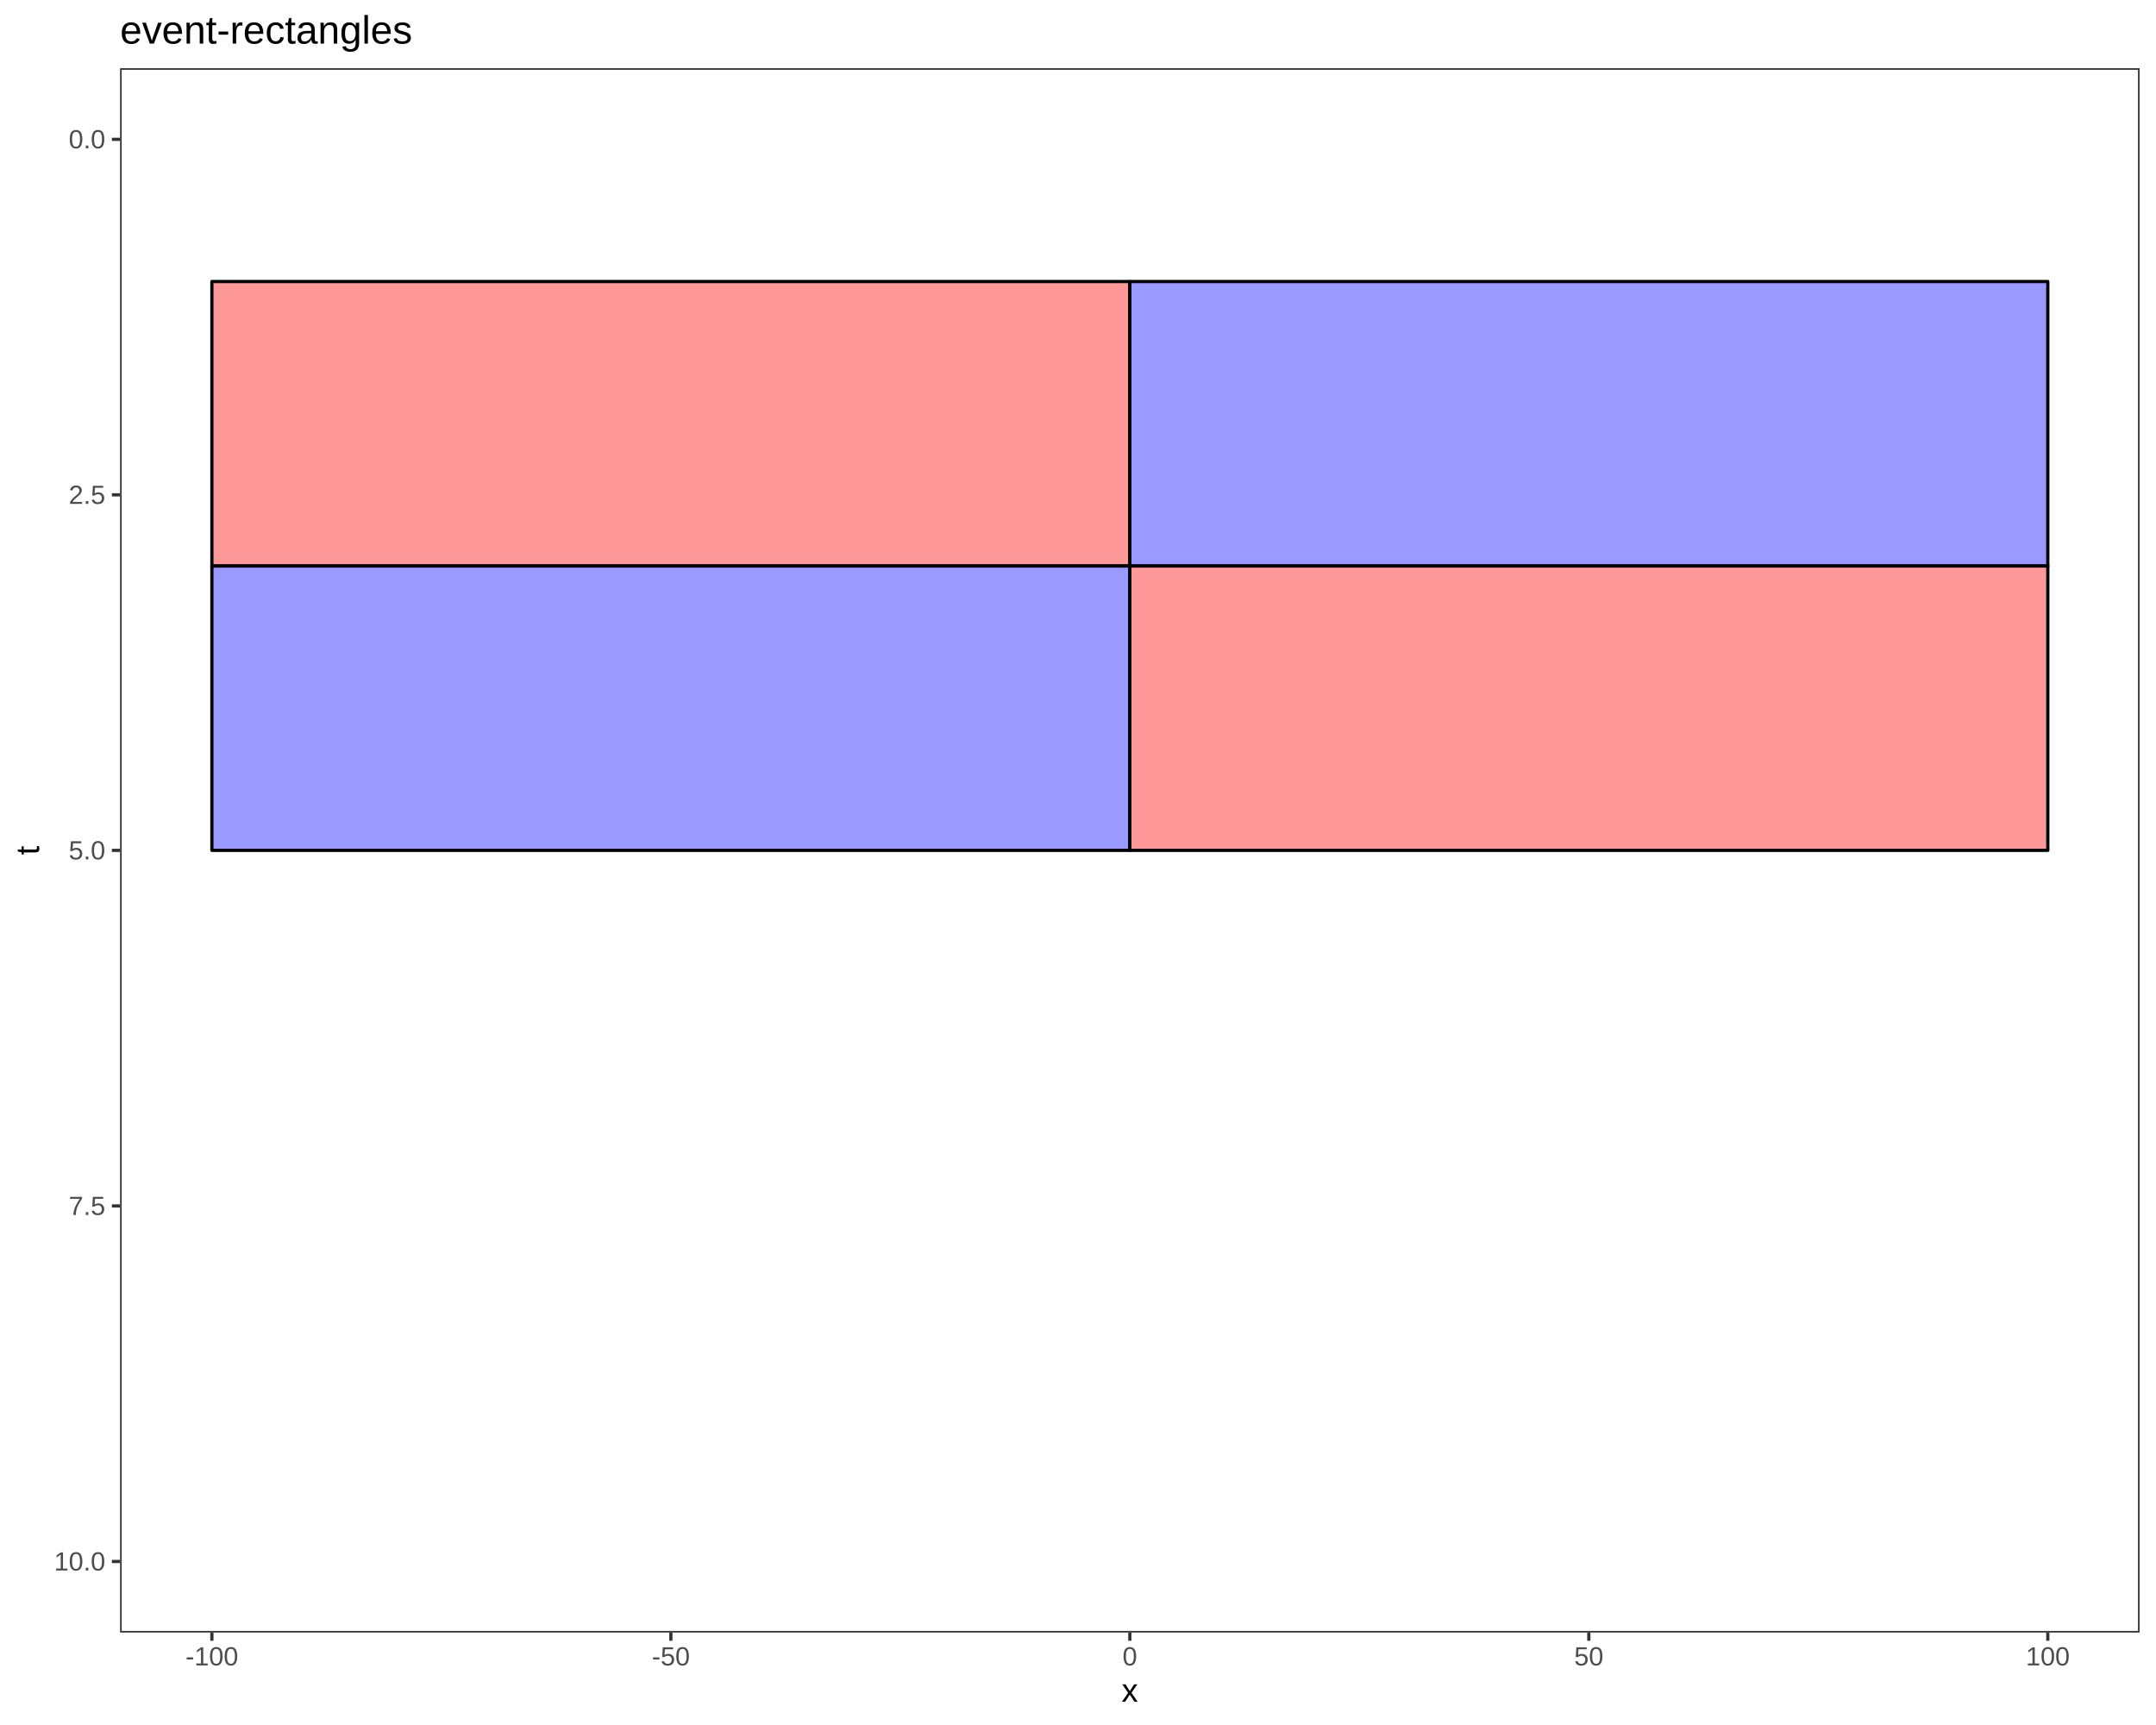
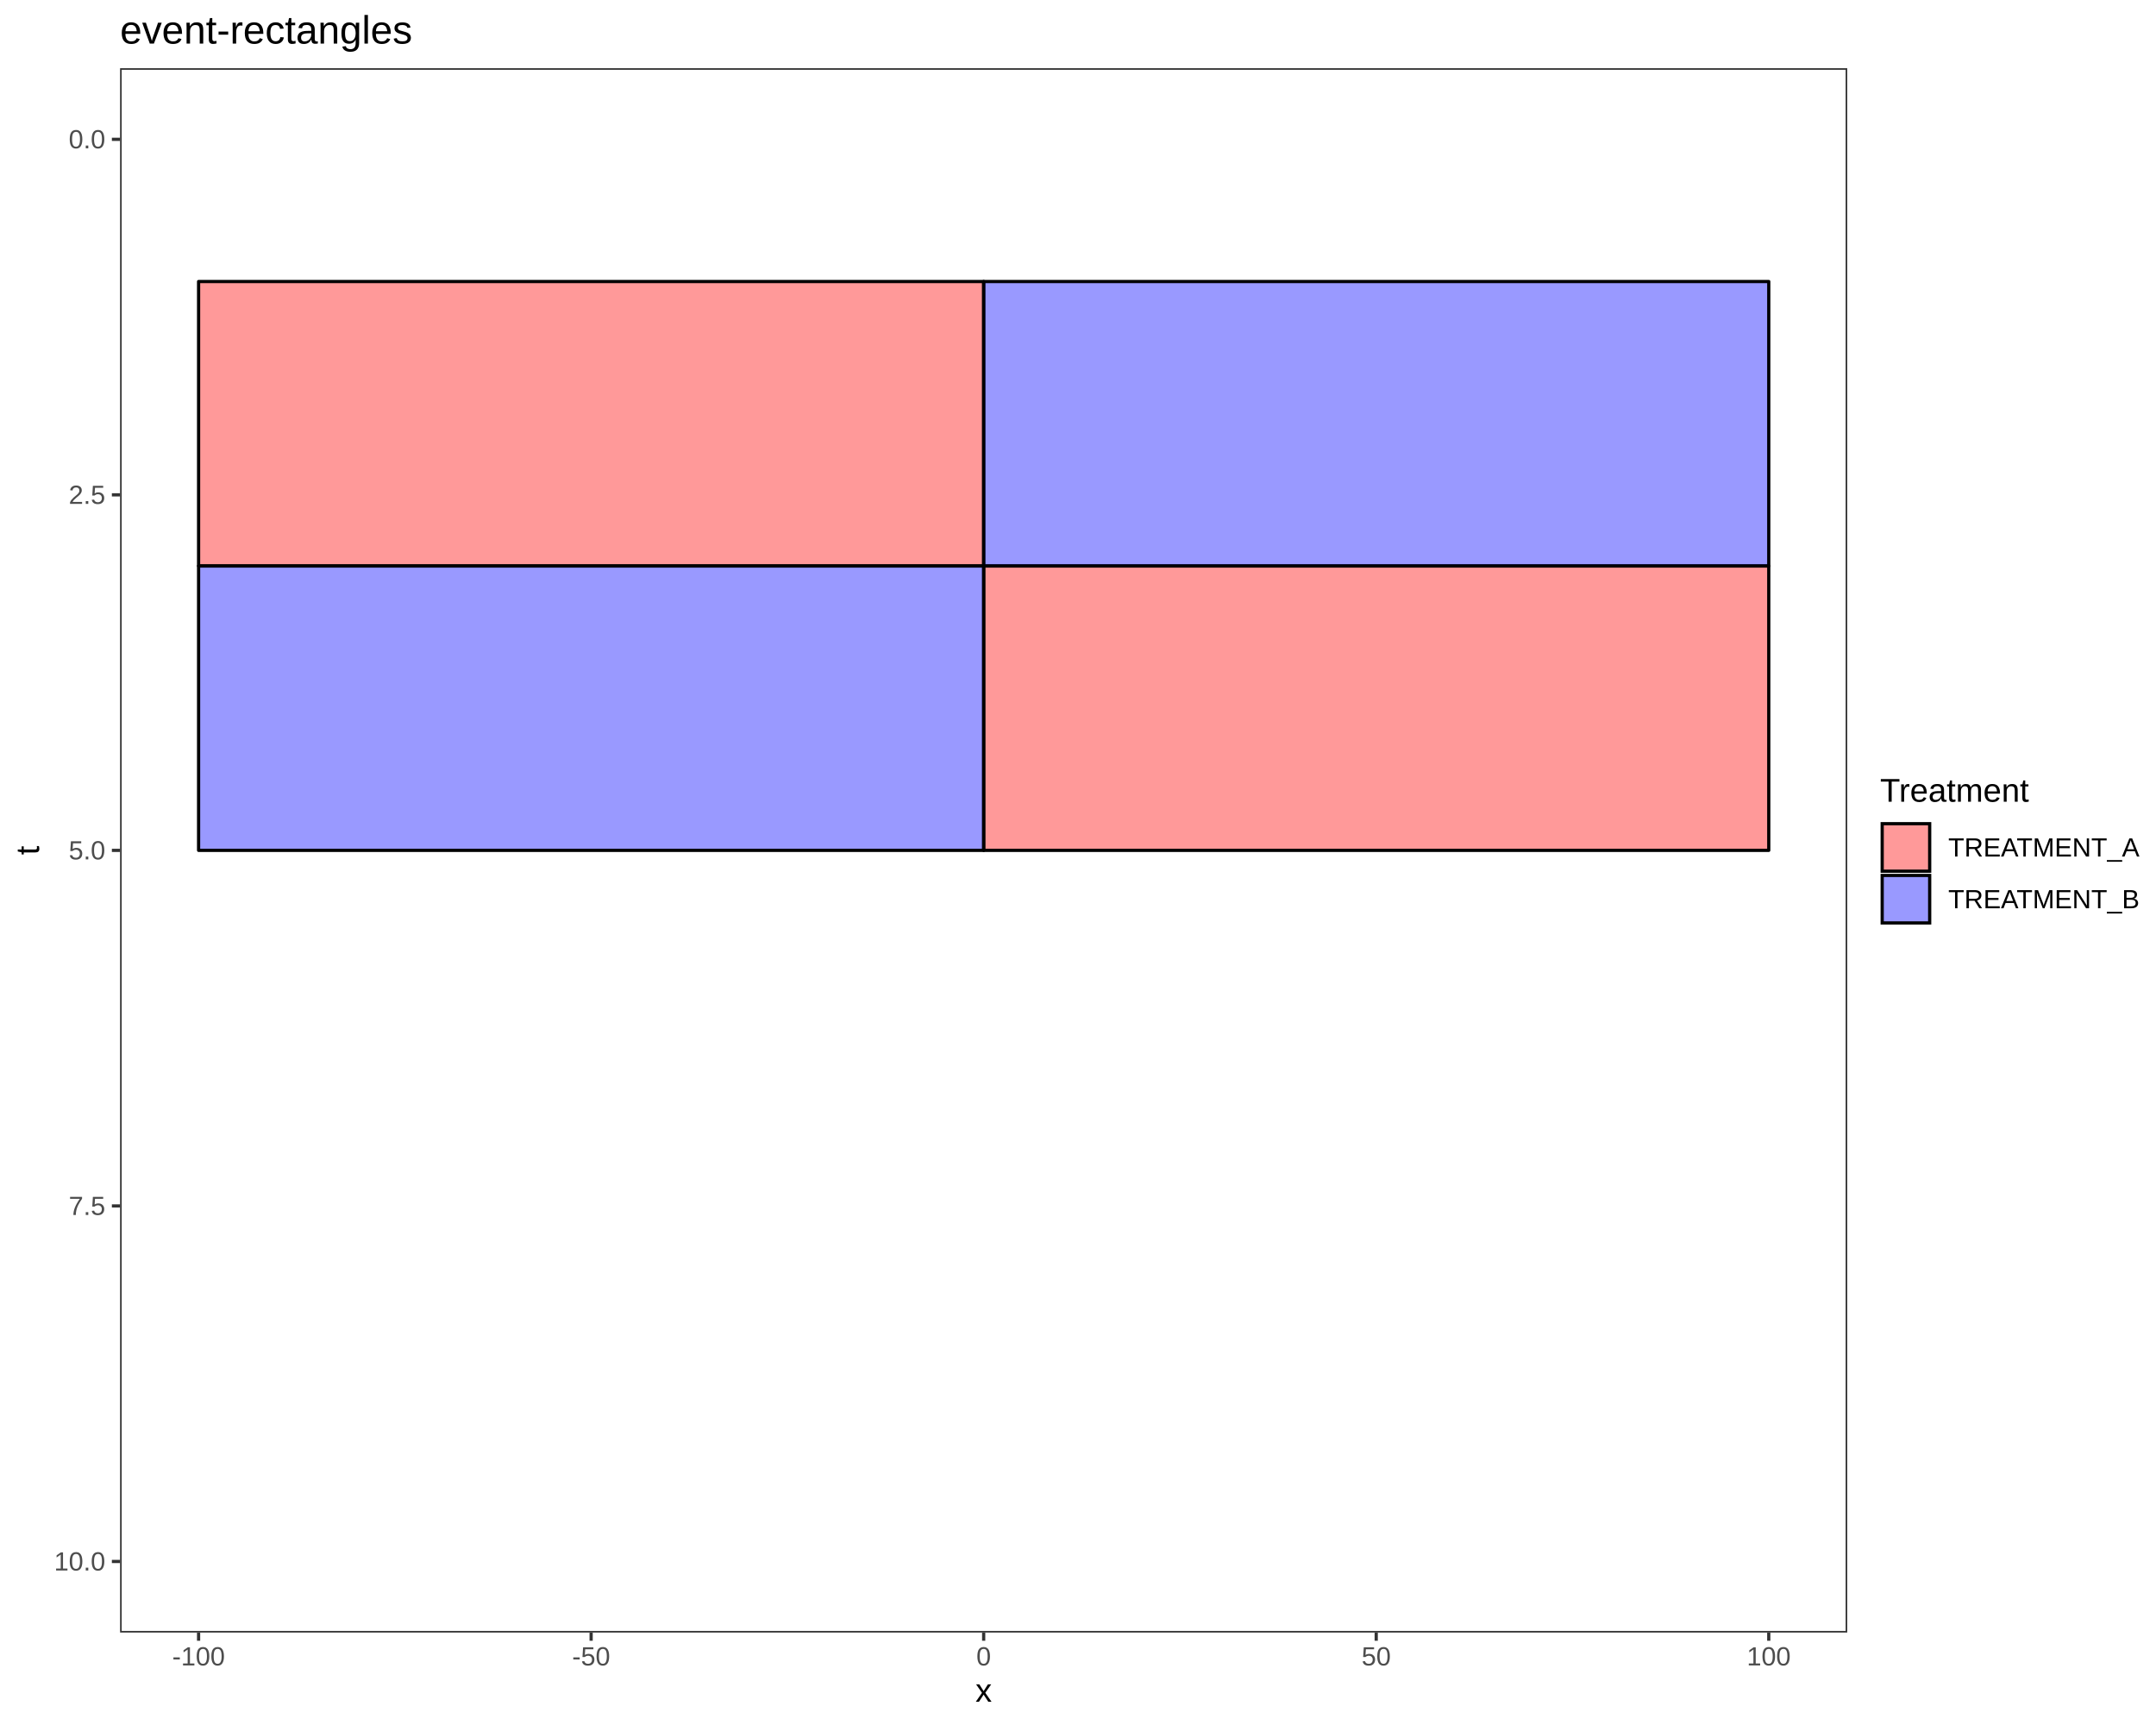
<svg xmlns="http://www.w3.org/2000/svg" viewBox="0 0 720.00 576.00">
  <defs>
    <style type="text/css">
    line, polyline, polygon, path, rect, circle {
      fill: none;
      stroke: #000000;
      stroke-linecap: round;
      stroke-linejoin: round;
      stroke-miterlimit: 10.00;
    }
  </style>
  </defs>
  <rect width="100%" height="100%" style="stroke: none; fill: #FFFFFF;" />
  <rect x="0.00" y="0.00" width="720.00" height="576.00" style="stroke-width: 1.07; stroke: #FFFFFF; fill: #FFFFFF;" />
  <defs>
-     <clipPath id="cpNDAuMTB8NzE0LjUyfDU0NS4xM3wyMi43Nw==">
-       <rect x="40.10" y="22.77" width="674.42" height="522.36" />
+     <clipPath id="cpNDAuMTB8NjE2LjkwfDU0NS4xM3wyMi43Nw==">
+       <rect x="40.10" y="22.77" width="576.79" height="522.36" />
    </clipPath>
  </defs>
-   <rect x="40.10" y="22.77" width="674.42" height="522.36" style="stroke-width: 1.07; stroke: none; fill: #FFFFFF;" clip-path="url(#cpNDAuMTB8NzE0LjUyfDU0NS4xM3wyMi43Nw==)" />
-   <polygon points="70.76,94.00 377.31,94.00 377.31,188.98 70.76,188.98 " style="stroke-width: 1.07; fill: #FF0000; fill-opacity: 0.40;" clip-path="url(#cpNDAuMTB8NzE0LjUyfDU0NS4xM3wyMi43Nw==)" />
-   <polygon points="377.31,188.98 683.87,188.98 683.87,283.95 377.31,283.95 " style="stroke-width: 1.07; fill: #FF0000; fill-opacity: 0.40;" clip-path="url(#cpNDAuMTB8NzE0LjUyfDU0NS4xM3wyMi43Nw==)" />
-   <polygon points="70.76,188.98 377.31,188.98 377.31,283.95 70.76,283.95 " style="stroke-width: 1.07; fill: #0000FF; fill-opacity: 0.40;" clip-path="url(#cpNDAuMTB8NzE0LjUyfDU0NS4xM3wyMi43Nw==)" />
-   <polygon points="377.31,94.00 683.87,94.00 683.87,188.98 377.31,188.98 " style="stroke-width: 1.07; fill: #0000FF; fill-opacity: 0.40;" clip-path="url(#cpNDAuMTB8NzE0LjUyfDU0NS4xM3wyMi43Nw==)" />
-   <rect x="40.10" y="22.77" width="674.42" height="522.36" style="stroke-width: 1.07; stroke: #333333;" clip-path="url(#cpNDAuMTB8NzE0LjUyfDU0NS4xM3wyMi43Nw==)" />
+   <rect x="40.10" y="22.77" width="576.79" height="522.36" style="stroke-width: 1.07; stroke: none; fill: #FFFFFF;" clip-path="url(#cpNDAuMTB8NjE2LjkwfDU0NS4xM3wyMi43Nw==)" />
+   <polygon points="66.32,94.00 328.50,94.00 328.50,188.98 66.32,188.98 " style="stroke-width: 1.07; fill: #FF0000; fill-opacity: 0.40;" clip-path="url(#cpNDAuMTB8NjE2LjkwfDU0NS4xM3wyMi43Nw==)" />
+   <polygon points="328.50,188.98 590.68,188.98 590.68,283.95 328.50,283.95 " style="stroke-width: 1.07; fill: #FF0000; fill-opacity: 0.40;" clip-path="url(#cpNDAuMTB8NjE2LjkwfDU0NS4xM3wyMi43Nw==)" />
+   <polygon points="66.32,188.98 328.50,188.98 328.50,283.95 66.32,283.95 " style="stroke-width: 1.07; fill: #0000FF; fill-opacity: 0.40;" clip-path="url(#cpNDAuMTB8NjE2LjkwfDU0NS4xM3wyMi43Nw==)" />
+   <polygon points="328.50,94.00 590.68,94.00 590.68,188.98 328.50,188.98 " style="stroke-width: 1.07; fill: #0000FF; fill-opacity: 0.40;" clip-path="url(#cpNDAuMTB8NjE2LjkwfDU0NS4xM3wyMi43Nw==)" />
+   <rect x="40.10" y="22.77" width="576.79" height="522.36" style="stroke-width: 1.07; stroke: #333333;" clip-path="url(#cpNDAuMTB8NjE2LjkwfDU0NS4xM3wyMi43Nw==)" />
  <defs>
    <clipPath id="cpMC4wMHw3MjAuMDB8NTc2LjAwfDAuMDA=">
      <rect x="0.00" y="0.00" width="720.00" height="576.00" />
    </clipPath>
  </defs>
  <g clip-path="url(#cpMC4wMHw3MjAuMDB8NTc2LjAwfDAuMDA=)">
    <text x="22.95" y="49.54" style="font-size: 8.80px; fill: #4D4D4D; font-family: Liberation Sans;" textLength="12.22px" lengthAdjust="spacingAndGlyphs">0.0</text>
  </g>
  <g clip-path="url(#cpMC4wMHw3MjAuMDB8NTc2LjAwfDAuMDA=)">
    <text x="22.95" y="168.26" style="font-size: 8.80px; fill: #4D4D4D; font-family: Liberation Sans;" textLength="12.22px" lengthAdjust="spacingAndGlyphs">2.5</text>
  </g>
  <g clip-path="url(#cpMC4wMHw3MjAuMDB8NTc2LjAwfDAuMDA=)">
    <text x="22.95" y="286.97" style="font-size: 8.80px; fill: #4D4D4D; font-family: Liberation Sans;" textLength="12.22px" lengthAdjust="spacingAndGlyphs">5.0</text>
  </g>
  <g clip-path="url(#cpMC4wMHw3MjAuMDB8NTc2LjAwfDAuMDA=)">
    <text x="22.95" y="405.69" style="font-size: 8.80px; fill: #4D4D4D; font-family: Liberation Sans;" textLength="12.22px" lengthAdjust="spacingAndGlyphs">7.5</text>
  </g>
  <g clip-path="url(#cpMC4wMHw3MjAuMDB8NTc2LjAwfDAuMDA=)">
    <text x="18.06" y="524.41" style="font-size: 8.80px; fill: #4D4D4D; font-family: Liberation Sans;" textLength="17.11px" lengthAdjust="spacingAndGlyphs">10.0</text>
  </g>
  <polyline points="37.36,46.52 40.10,46.52 " style="stroke-width: 1.07; stroke: #333333; stroke-linecap: butt;" clip-path="url(#cpMC4wMHw3MjAuMDB8NTc2LjAwfDAuMDA=)" />
  <polyline points="37.36,165.23 40.10,165.23 " style="stroke-width: 1.07; stroke: #333333; stroke-linecap: butt;" clip-path="url(#cpMC4wMHw3MjAuMDB8NTc2LjAwfDAuMDA=)" />
  <polyline points="37.36,283.95 40.10,283.95 " style="stroke-width: 1.07; stroke: #333333; stroke-linecap: butt;" clip-path="url(#cpMC4wMHw3MjAuMDB8NTc2LjAwfDAuMDA=)" />
  <polyline points="37.36,402.67 40.10,402.67 " style="stroke-width: 1.07; stroke: #333333; stroke-linecap: butt;" clip-path="url(#cpMC4wMHw3MjAuMDB8NTc2LjAwfDAuMDA=)" />
  <polyline points="37.36,521.39 40.10,521.39 " style="stroke-width: 1.07; stroke: #333333; stroke-linecap: butt;" clip-path="url(#cpMC4wMHw3MjAuMDB8NTc2LjAwfDAuMDA=)" />
-   <polyline points="70.76,547.87 70.76,545.13 " style="stroke-width: 1.07; stroke: #333333; stroke-linecap: butt;" clip-path="url(#cpMC4wMHw3MjAuMDB8NTc2LjAwfDAuMDA=)" />
-   <polyline points="224.04,547.87 224.04,545.13 " style="stroke-width: 1.07; stroke: #333333; stroke-linecap: butt;" clip-path="url(#cpMC4wMHw3MjAuMDB8NTc2LjAwfDAuMDA=)" />
-   <polyline points="377.31,547.87 377.31,545.13 " style="stroke-width: 1.07; stroke: #333333; stroke-linecap: butt;" clip-path="url(#cpMC4wMHw3MjAuMDB8NTc2LjAwfDAuMDA=)" />
-   <polyline points="530.59,547.87 530.59,545.13 " style="stroke-width: 1.07; stroke: #333333; stroke-linecap: butt;" clip-path="url(#cpMC4wMHw3MjAuMDB8NTc2LjAwfDAuMDA=)" />
-   <polyline points="683.87,547.87 683.87,545.13 " style="stroke-width: 1.07; stroke: #333333; stroke-linecap: butt;" clip-path="url(#cpMC4wMHw3MjAuMDB8NTc2LjAwfDAuMDA=)" />
+   <polyline points="66.32,547.87 66.32,545.13 " style="stroke-width: 1.07; stroke: #333333; stroke-linecap: butt;" clip-path="url(#cpMC4wMHw3MjAuMDB8NTc2LjAwfDAuMDA=)" />
+   <polyline points="197.41,547.87 197.41,545.13 " style="stroke-width: 1.07; stroke: #333333; stroke-linecap: butt;" clip-path="url(#cpMC4wMHw3MjAuMDB8NTc2LjAwfDAuMDA=)" />
+   <polyline points="328.50,547.87 328.50,545.13 " style="stroke-width: 1.07; stroke: #333333; stroke-linecap: butt;" clip-path="url(#cpMC4wMHw3MjAuMDB8NTc2LjAwfDAuMDA=)" />
+   <polyline points="459.59,547.87 459.59,545.13 " style="stroke-width: 1.07; stroke: #333333; stroke-linecap: butt;" clip-path="url(#cpMC4wMHw3MjAuMDB8NTc2LjAwfDAuMDA=)" />
+   <polyline points="590.68,547.87 590.68,545.13 " style="stroke-width: 1.07; stroke: #333333; stroke-linecap: butt;" clip-path="url(#cpMC4wMHw3MjAuMDB8NTc2LjAwfDAuMDA=)" />
  <g clip-path="url(#cpMC4wMHw3MjAuMDB8NTc2LjAwfDAuMDA=)">
-     <text x="61.96" y="556.11" style="font-size: 8.80px; fill: #4D4D4D; font-family: Liberation Sans;" textLength="17.59px" lengthAdjust="spacingAndGlyphs">-100</text>
+     <text x="57.52" y="556.11" style="font-size: 8.80px; fill: #4D4D4D; font-family: Liberation Sans;" textLength="17.59px" lengthAdjust="spacingAndGlyphs">-100</text>
  </g>
  <g clip-path="url(#cpMC4wMHw3MjAuMDB8NTc2LjAwfDAuMDA=)">
-     <text x="217.68" y="556.11" style="font-size: 8.80px; fill: #4D4D4D; font-family: Liberation Sans;" textLength="12.70px" lengthAdjust="spacingAndGlyphs">-50</text>
+     <text x="191.06" y="556.11" style="font-size: 8.80px; fill: #4D4D4D; font-family: Liberation Sans;" textLength="12.70px" lengthAdjust="spacingAndGlyphs">-50</text>
  </g>
  <g clip-path="url(#cpMC4wMHw3MjAuMDB8NTc2LjAwfDAuMDA=)">
-     <text x="374.87" y="556.11" style="font-size: 8.80px; fill: #4D4D4D; font-family: Liberation Sans;" textLength="4.89px" lengthAdjust="spacingAndGlyphs">0</text>
+     <text x="326.05" y="556.11" style="font-size: 8.80px; fill: #4D4D4D; font-family: Liberation Sans;" textLength="4.89px" lengthAdjust="spacingAndGlyphs">0</text>
  </g>
  <g clip-path="url(#cpMC4wMHw3MjAuMDB8NTc2LjAwfDAuMDA=)">
-     <text x="525.70" y="556.11" style="font-size: 8.80px; fill: #4D4D4D; font-family: Liberation Sans;" textLength="9.78px" lengthAdjust="spacingAndGlyphs">50</text>
+     <text x="454.70" y="556.11" style="font-size: 8.80px; fill: #4D4D4D; font-family: Liberation Sans;" textLength="9.78px" lengthAdjust="spacingAndGlyphs">50</text>
  </g>
  <g clip-path="url(#cpMC4wMHw3MjAuMDB8NTc2LjAwfDAuMDA=)">
-     <text x="676.53" y="556.11" style="font-size: 8.80px; fill: #4D4D4D; font-family: Liberation Sans;" textLength="14.67px" lengthAdjust="spacingAndGlyphs">100</text>
+     <text x="583.34" y="556.11" style="font-size: 8.80px; fill: #4D4D4D; font-family: Liberation Sans;" textLength="14.67px" lengthAdjust="spacingAndGlyphs">100</text>
  </g>
  <g clip-path="url(#cpMC4wMHw3MjAuMDB8NTc2LjAwfDAuMDA=)">
-     <text x="374.56" y="568.24" style="font-size: 11.00px; font-family: Liberation Sans;" textLength="5.50px" lengthAdjust="spacingAndGlyphs">x</text>
+     <text x="325.75" y="568.24" style="font-size: 11.00px; font-family: Liberation Sans;" textLength="5.50px" lengthAdjust="spacingAndGlyphs">x</text>
  </g>
  <g clip-path="url(#cpMC4wMHw3MjAuMDB8NTc2LjAwfDAuMDA=)">
    <text transform="translate(13.04,285.48) rotate(-90)" style="font-size: 11.00px; font-family: Liberation Sans;" textLength="3.06px" lengthAdjust="spacingAndGlyphs">t</text>
+   </g>
+   <rect x="627.85" y="259.01" width="86.67" height="49.88" style="stroke-width: 1.07; stroke: none; fill: #FFFFFF;" clip-path="url(#cpMC4wMHw3MjAuMDB8NTc2LjAwfDAuMDA=)" />
+   <g clip-path="url(#cpMC4wMHw3MjAuMDB8NTc2LjAwfDAuMDA=)">
+     <text x="627.85" y="267.71" style="font-size: 11.00px; font-family: Liberation Sans;" textLength="49.75px" lengthAdjust="spacingAndGlyphs">Treatment</text>
+   </g>
+   <rect x="627.85" y="274.33" width="17.28" height="17.28" style="stroke-width: 1.07; stroke: none; fill: #FFFFFF;" clip-path="url(#cpMC4wMHw3MjAuMDB8NTc2LjAwfDAuMDA=)" />
+   <rect x="628.56" y="275.04" width="15.86" height="15.86" style="stroke-width: 1.07; stroke-linecap: square; stroke-linejoin: miter; fill: #FF0000; fill-opacity: 0.40;" clip-path="url(#cpMC4wMHw3MjAuMDB8NTc2LjAwfDAuMDA=)" />
+   <rect x="627.85" y="291.61" width="17.28" height="17.28" style="stroke-width: 1.07; stroke: none; fill: #FFFFFF;" clip-path="url(#cpMC4wMHw3MjAuMDB8NTc2LjAwfDAuMDA=)" />
+   <rect x="628.56" y="292.32" width="15.86" height="15.86" style="stroke-width: 1.07; stroke-linecap: square; stroke-linejoin: miter; fill: #0000FF; fill-opacity: 0.40;" clip-path="url(#cpMC4wMHw3MjAuMDB8NTc2LjAwfDAuMDA=)" />
+   <g clip-path="url(#cpMC4wMHw3MjAuMDB8NTc2LjAwfDAuMDA=)">
+     <text x="650.61" y="286.00" style="font-size: 8.80px; font-family: Liberation Sans;" textLength="63.91px" lengthAdjust="spacingAndGlyphs">TREATMENT_A</text>
+   </g>
+   <g clip-path="url(#cpMC4wMHw3MjAuMDB8NTc2LjAwfDAuMDA=)">
+     <text x="650.61" y="303.28" style="font-size: 8.80px; font-family: Liberation Sans;" textLength="63.91px" lengthAdjust="spacingAndGlyphs">TREATMENT_B</text>
  </g>
  <g clip-path="url(#cpMC4wMHw3MjAuMDB8NTc2LjAwfDAuMDA=)">
    <text x="40.10" y="14.56" style="font-size: 13.20px; font-family: Liberation Sans;" textLength="97.44px" lengthAdjust="spacingAndGlyphs">event-rectangles</text>
  </g>
</svg>
